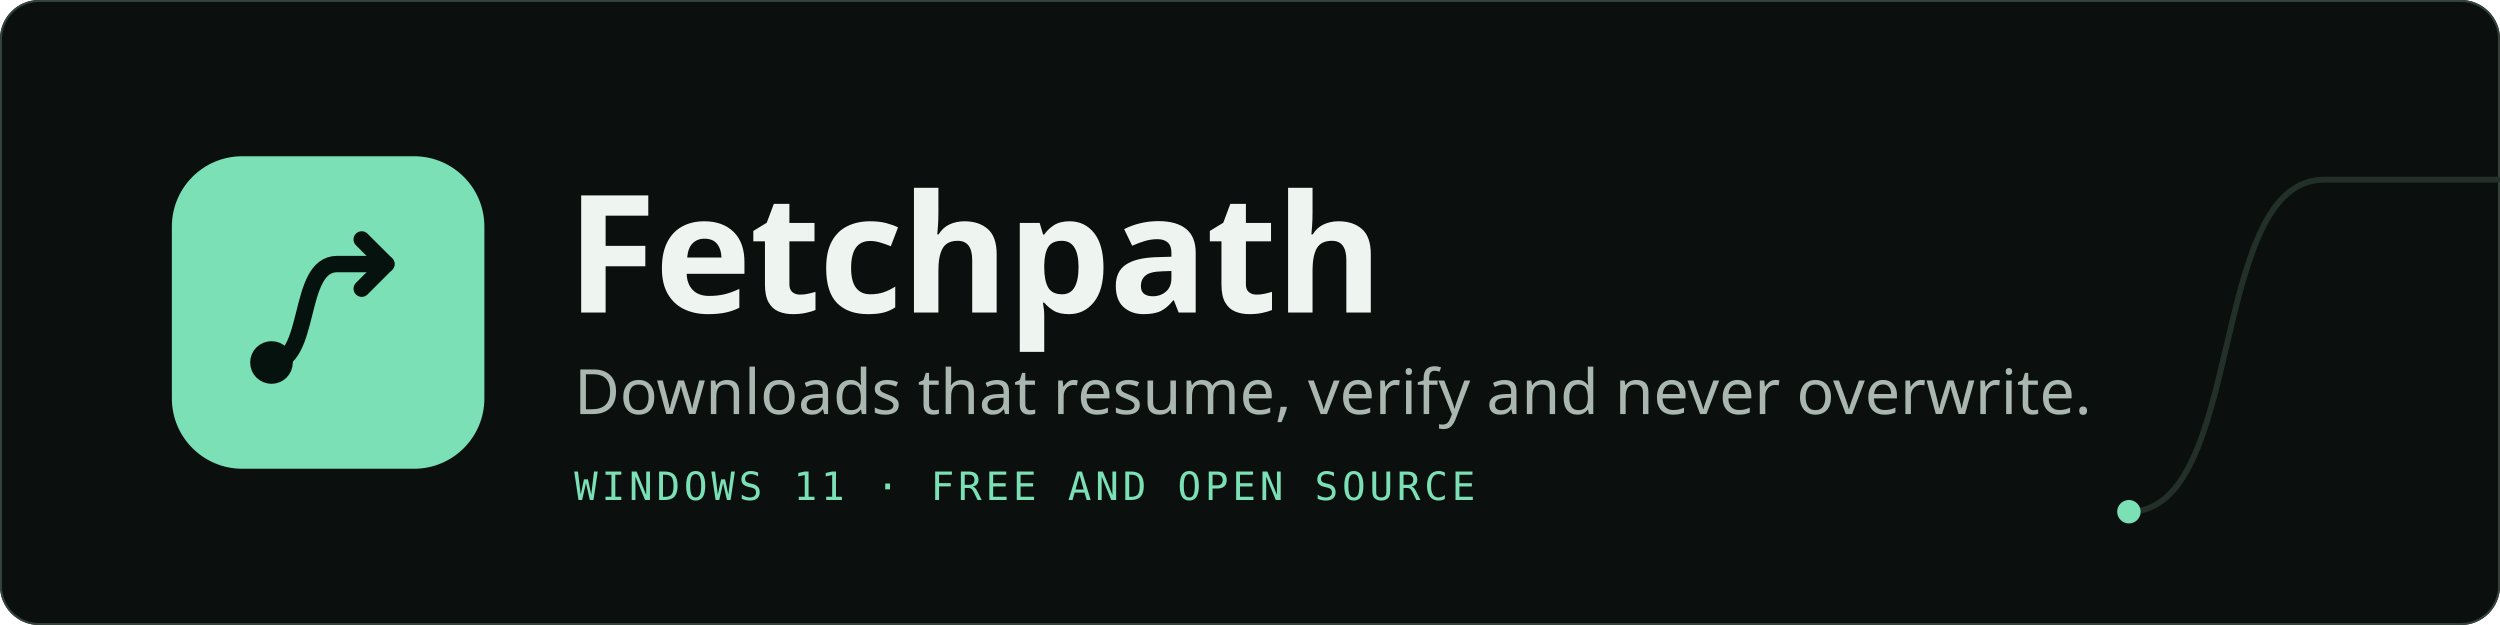
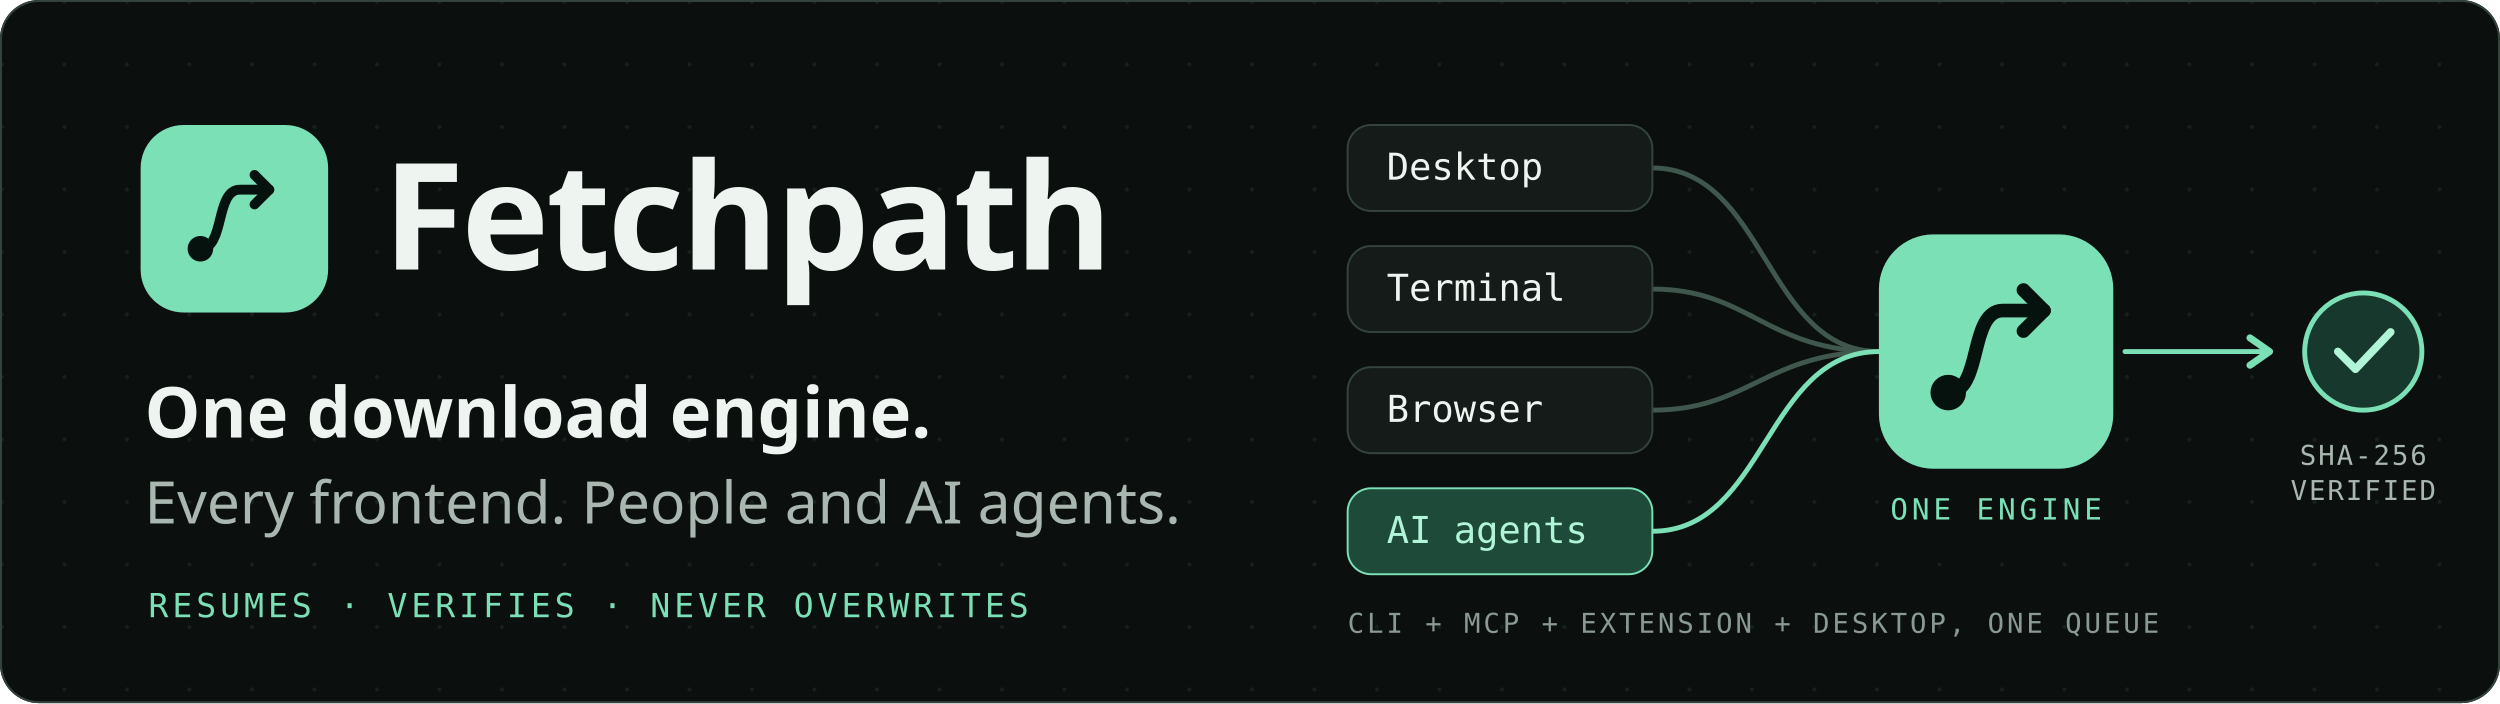
- <svg xmlns="http://www.w3.org/2000/svg" width="1280" height="320" viewBox="0 0 1280 320" role="img" aria-labelledby="t">
-   <rect width="1280" height="320" rx="20" fill="#0b100e" />
-   <rect x="0.5" y="0.5" width="1279" height="319" rx="19.5" fill="none" stroke="#34433c" />
-   <path d="M1090 262c60 0 40-170 100-170h90" fill="none" stroke="#223029" stroke-width="3" stroke-linecap="round" />
-   <circle cx="1090" cy="262" r="6" fill="#7ce0b7" />
-   <g transform="translate(88 80)">
-     <rect width="160" height="160" rx="36" fill="#7ce0b7" />
-     <g transform="translate(30 30) scale(4.2)" fill="none" stroke="#06120d" stroke-width="2" stroke-linecap="round" stroke-linejoin="round">
+ <svg xmlns="http://www.w3.org/2000/svg" width="1280" height="360" viewBox="0 0 1280 360" role="img" aria-labelledby="t">
+   <defs>
+     <marker id="a" viewBox="0 0 10 10" refX="7" refY="5" markerWidth="8" markerHeight="8" orient="auto">
+       <path d="M2 1.5 7 5 2 8.5" fill="none" stroke="#7ce0b7" stroke-width="1.8" stroke-linecap="round" stroke-linejoin="round" />
+     </marker>
+     <pattern id="g" width="32" height="32" patternUnits="userSpaceOnUse">
+       <circle cx="1" cy="1" r="1" fill="#17211c" />
+     </pattern>
+   </defs>
+   <rect width="1280" height="360" rx="20" fill="#0b100e" />
+   <rect width="1280" height="360" rx="20" fill="url(#g)" />
+   <rect x="0.5" y="0.5" width="1279" height="359" rx="19.5" fill="none" stroke="#34433c" />
+   <g transform="translate(72 64)">
+     <rect width="96" height="96" rx="22" fill="#7ce0b7" />
+     <g transform="translate(18 18) scale(2.52)" fill="none" stroke="#06120d" stroke-width="2" stroke-linecap="round" stroke-linejoin="round">
      <path d="M5 18c5 0 3-12 8-12h6" />
      <circle cx="5" cy="18" r="1.6" />
      <path d="m16 3 3 3-3 3" />
    </g>
  </g>
-   <text x="290" y="160" font-family="'Segoe UI Variable','Segoe UI',system-ui,-apple-system,sans-serif" font-size="84" font-weight="760" fill="#eef5f1" letter-spacing="-1">Fetchpath</text>
-   <text x="294" y="212" font-family="'Segoe UI Variable','Segoe UI',system-ui,-apple-system,sans-serif" font-size="32" fill="#a9b7b0">Downloads that resume, verify and never overwrite.</text>
-   <text x="294" y="256" font-family="'Cascadia Mono',Consolas,ui-monospace,monospace" font-size="20" fill="#7ce0b7" letter-spacing="2">WINDOWS 11  ·  FREE AND OPEN SOURCE</text>
+   <text x="196" y="138" font-family="'Segoe UI Variable','Segoe UI',system-ui,-apple-system,sans-serif" font-size="76" font-weight="760" fill="#eef5f1" letter-spacing="-1.5">Fetchpath</text>
+   <text x="74" y="224" font-family="'Segoe UI Variable','Segoe UI',system-ui,-apple-system,sans-serif" font-size="36" font-weight="640" fill="#eef5f1">One download engine.</text>
+   <text x="74" y="268" font-family="'Segoe UI Variable','Segoe UI',system-ui,-apple-system,sans-serif" font-size="30" fill="#a9b7b0">Every frontend. People and AI agents.</text>
+   <text x="76" y="316" font-family="'Cascadia Mono',Consolas,ui-monospace,monospace" font-size="17" fill="#7ce0b7" letter-spacing="2">RESUMES · VERIFIES · NEVER OVERWRITES</text>
+   <g fill="none" stroke="#3f574d" stroke-width="2.5" stroke-linecap="round">
+     <path d="M846 86C904 86 904 180 962 180" />
+     <path d="M846 148C896 148 904 180 962 180" />
+     <path d="M846 210C896 210 904 180 962 180" />
+     <path d="M846 272C904 272 904 180 962 180" stroke="#7ce0b7" />
+   </g>
+   <g font-family="'Cascadia Mono',Consolas,ui-monospace,monospace" font-size="19" fill="#eef5f1">
+     <g>
+       <rect x="690" y="64" width="156" height="44" rx="12" fill="#141b18" stroke="#34433c" />
+       <text x="710" y="92">Desktop</text>
+     </g>
+     <g>
+       <rect x="690" y="126" width="156" height="44" rx="12" fill="#141b18" stroke="#34433c" />
+       <text x="710" y="154">Terminal</text>
+     </g>
+     <g>
+       <rect x="690" y="188" width="156" height="44" rx="12" fill="#141b18" stroke="#34433c" />
+       <text x="710" y="216">Browser</text>
+     </g>
+     <g>
+       <rect x="690" y="250" width="156" height="44" rx="12" fill="#1d4a39" stroke="#7ce0b7" />
+       <text x="710" y="278" fill="#b2f4d7">AI agents</text>
+     </g>
+   </g>
+   <text x="690" y="324" font-family="'Cascadia Mono',Consolas,ui-monospace,monospace" font-size="14" fill="#8a9992" letter-spacing="1.5">CLI + MCP + EXTENSION + DESKTOP, ONE QUEUE</text>
+   <rect x="962" y="120" width="120" height="120" rx="28" fill="#7ce0b7" />
+   <g transform="translate(980 138) scale(3.5)" fill="none" stroke="#06120d" stroke-width="2" stroke-linecap="round" stroke-linejoin="round">
+     <path d="M5 18c5 0 3-12 8-12h6" />
+     <circle cx="5" cy="18" r="1.6" />
+     <path d="m16 3 3 3-3 3" />
+   </g>
+   <text x="1022" y="266" text-anchor="middle" font-family="'Cascadia Mono',Consolas,ui-monospace,monospace" font-size="15" fill="#7ce0b7" letter-spacing="2">ONE ENGINE</text>
+   <path d="M1088 180H1162" stroke="#7ce0b7" stroke-width="2.5" stroke-linecap="round" marker-end="url(#a)" />
+   <circle cx="1210" cy="180" r="30" fill="#17382c" stroke="#7ce0b7" stroke-width="2.5" />
+   <path d="m1197 180 9 9 18-19" fill="none" stroke="#b2f4d7" stroke-width="4" stroke-linecap="round" stroke-linejoin="round" />
+   <text x="1210" y="238" text-anchor="middle" font-family="'Cascadia Mono',Consolas,ui-monospace,monospace" font-size="14" fill="#a9b7b0" letter-spacing="1">SHA-256</text>
+   <text x="1210" y="256" text-anchor="middle" font-family="'Cascadia Mono',Consolas,ui-monospace,monospace" font-size="14" fill="#a9b7b0" letter-spacing="1">VERIFIED</text>
</svg>
